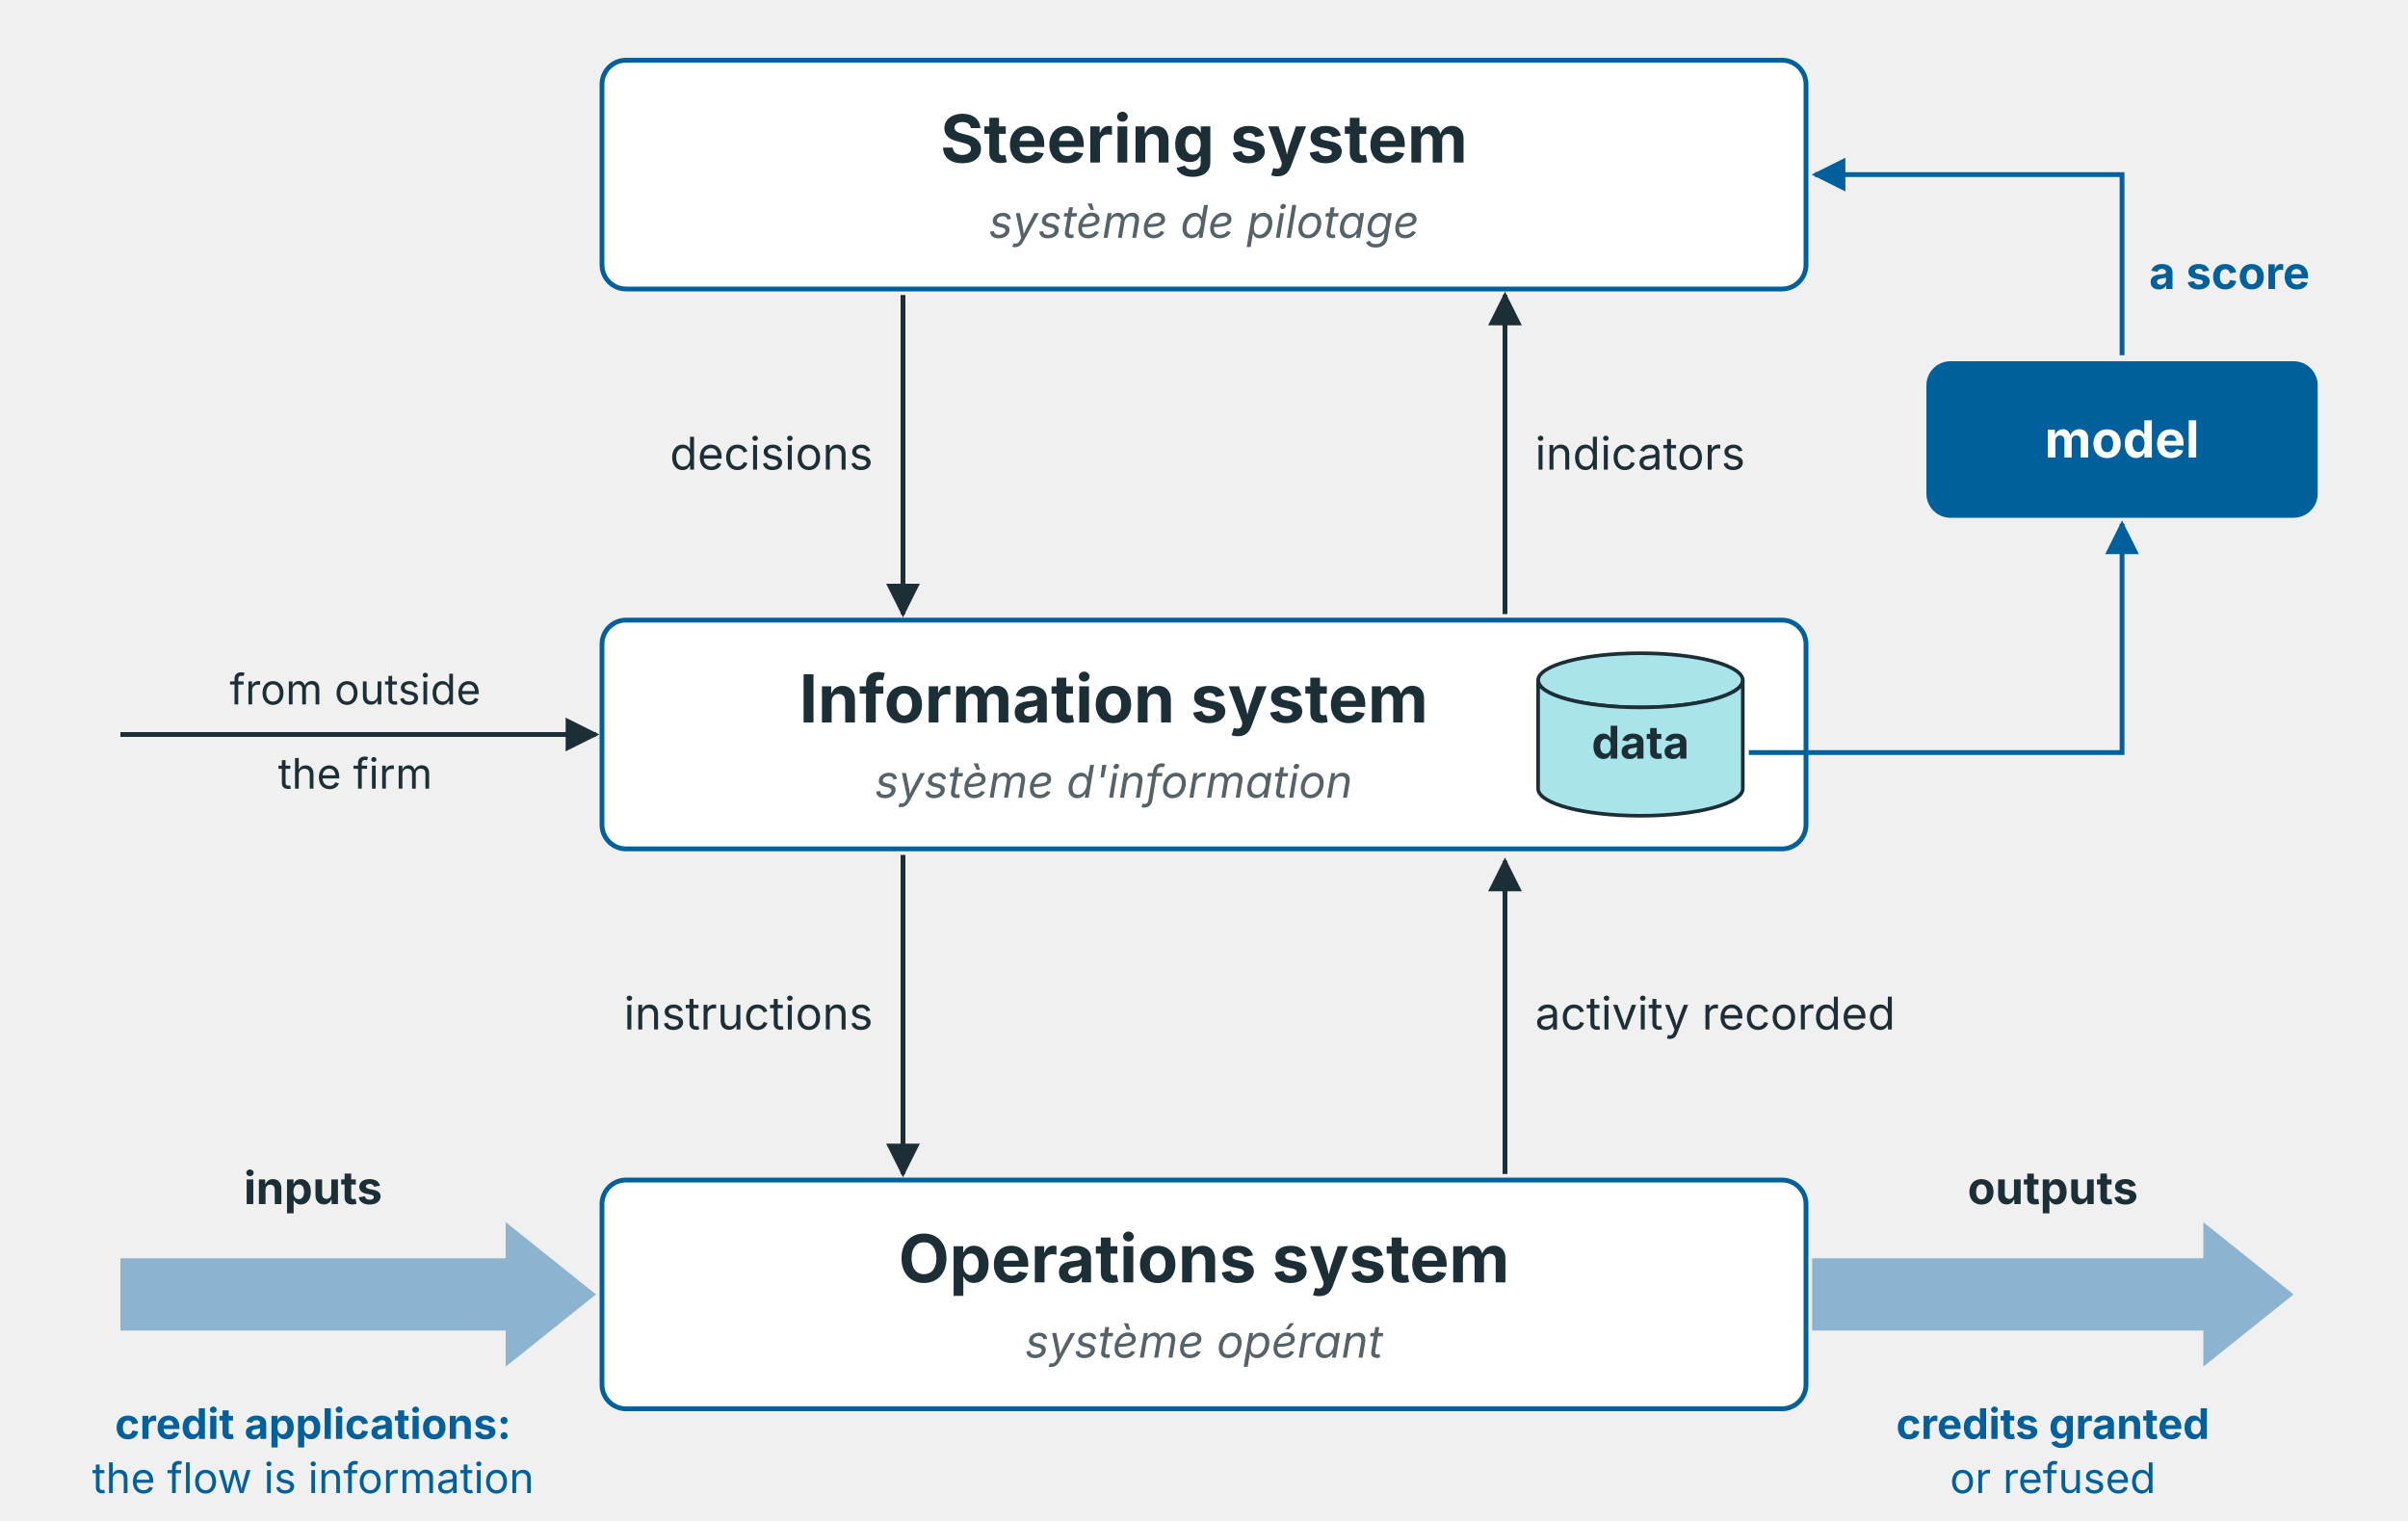
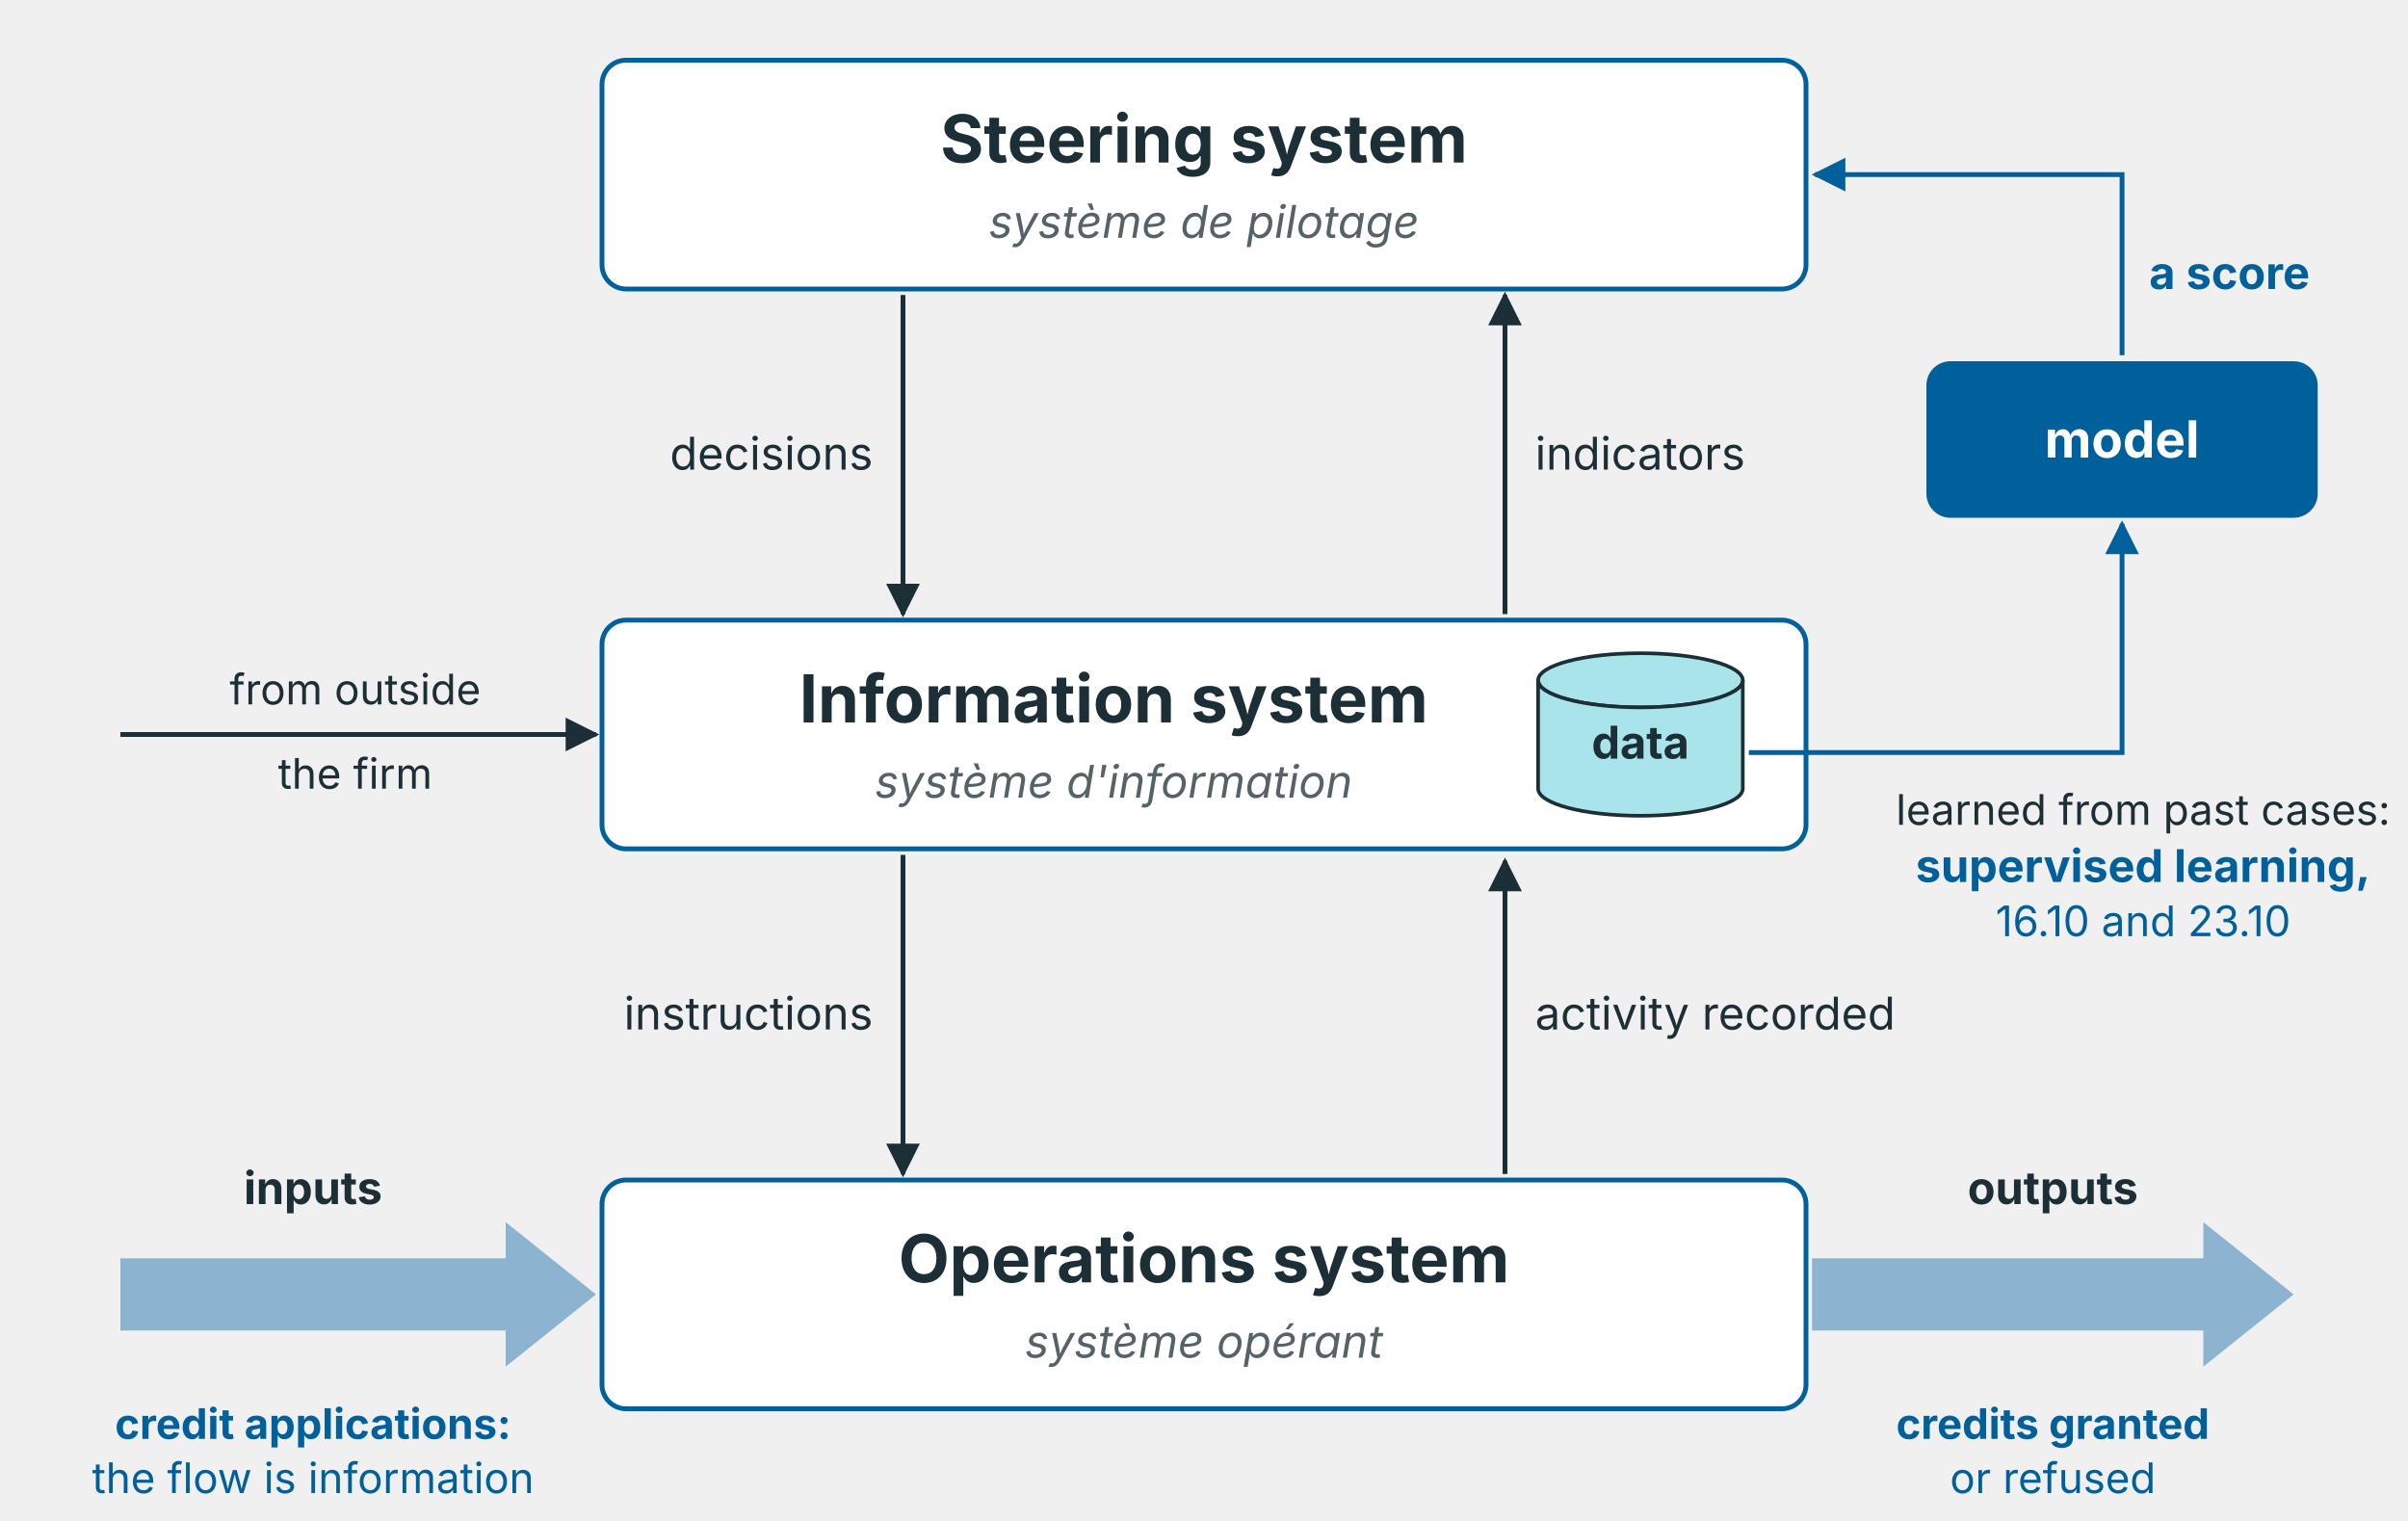
<svg xmlns="http://www.w3.org/2000/svg" viewBox="0 0 800 505" font-family="Inter, Arimo, Helvetica, sans-serif">
  <defs>
    <marker id="ah" viewBox="0 0 10 10" refX="9" refY="5" markerWidth="7" markerHeight="7" orient="auto-start-reverse">
      <path d="M0,0 L10,5 L0,10 z" fill="#1c2e36" />
    </marker>
    <marker id="ahA" viewBox="0 0 10 10" refX="9" refY="5" markerWidth="7" markerHeight="7" orient="auto-start-reverse">
      <path class="accent-fill" d="M0,0 L10,5 L0,10 z" fill="#00609c" />
    </marker>
  </defs>
  <g data-step="1">
    <rect class="accent-stroke" x="200" y="20" width="400" height="76" rx="8" fill="#ffffff" stroke="#00609c" stroke-width="1.6" />
    <text x="400" y="54" font-size="22" font-weight="bold" text-anchor="middle" fill="#1c2e36">Steering system</text>
    <text x="400" y="79" font-size="15" font-weight="normal" text-anchor="middle" fill="#556268" font-style="italic">système de pilotage</text>
    <rect class="accent-stroke" x="200" y="206" width="400" height="76" rx="8" fill="#ffffff" stroke="#00609c" stroke-width="1.6" />
    <text x="370" y="240" font-size="22" font-weight="bold" text-anchor="middle" fill="#1c2e36">Information system</text>
    <text x="370" y="265" font-size="15" font-weight="normal" text-anchor="middle" fill="#556268" font-style="italic">système d'information</text>
    <rect class="accent-stroke" x="200" y="392" width="400" height="76" rx="8" fill="#ffffff" stroke="#00609c" stroke-width="1.6" />
    <text x="400" y="426" font-size="22" font-weight="bold" text-anchor="middle" fill="#1c2e36">Operations system</text>
    <text x="400" y="451" font-size="15" font-weight="normal" text-anchor="middle" fill="#556268" font-style="italic">système opérant</text>
  </g>
  <g data-step="2">
    <polygon class="accent-a-light-fill" points="40,418 168,418 168,406 198,430 168,454 168,442 40,442" fill="#8cb3cf" />
    <polygon class="accent-a-light-fill" points="602,418 732,418 732,406 762,430 732,454 732,442 602,442" fill="#8cb3cf" />
    <text x="104" y="400" font-size="15" font-weight="bold" text-anchor="middle" fill="#1c2e36">inputs</text>
    <text x="682" y="400" font-size="15" font-weight="bold" text-anchor="middle" fill="#1c2e36">outputs</text>
  </g>
  <g data-step="3">
    <line x1="300" y1="98" x2="300" y2="204" stroke="#1c2e36" stroke-width="1.6" marker-end="url(#ah)" />
    <text x="290" y="156" font-size="15" font-weight="normal" text-anchor="end" fill="#1c2e36">decisions</text>
    <line x1="300" y1="284" x2="300" y2="390" stroke="#1c2e36" stroke-width="1.6" marker-end="url(#ah)" />
    <text x="290" y="342" font-size="15" font-weight="normal" text-anchor="end" fill="#1c2e36">instructions</text>
  </g>
  <g data-step="4">
    <line x1="500" y1="390" x2="500" y2="286" stroke="#1c2e36" stroke-width="1.6" marker-end="url(#ah)" />
    <text x="510" y="342" font-size="15" font-weight="normal" text-anchor="start" fill="#1c2e36">activity recorded</text>
    <line x1="500" y1="204" x2="500" y2="98" stroke="#1c2e36" stroke-width="1.6" marker-end="url(#ah)" />
    <text x="510" y="156" font-size="15" font-weight="normal" text-anchor="start" fill="#1c2e36">indicators</text>
  </g>
  <g data-step="5">
    <line x1="40" y1="244" x2="198" y2="244" stroke="#1c2e36" stroke-width="1.6" marker-end="url(#ah)" />
    <text x="118" y="234" font-size="14" font-weight="normal" text-anchor="middle" fill="#1c2e36">from outside</text>
    <text x="118" y="262" font-size="14" font-weight="normal" text-anchor="middle" fill="#1c2e36">the firm</text>
  </g>
  <g data-step="6">
    <ellipse class="accent-b-light-fill" cx="545" cy="226" rx="34" ry="9" fill="#a8e4ea" stroke="#1c2e36" stroke-width="1.2" />
    <path class="accent-b-light-fill" d="M511,226 L511,262 A34,9 0 0 0 579,262 L579,226 A34,9 0 0 1 511,226 z" fill="#a8e4ea" stroke="#1c2e36" stroke-width="1.2" />
    <text x="545" y="252" font-size="15" font-weight="bold" text-anchor="middle" fill="#1c2e36">data</text>
  </g>
  <g data-step="7">
    <rect class="accent-fill" x="640" y="120" width="130" height="52" rx="8" fill="#00609c" />
    <text x="705" y="152" font-size="17" font-weight="bold" text-anchor="middle" fill="#ffffff">model</text>
    <path class="accent-stroke" d="M581,250 L705,250 L705,174" fill="none" stroke="#00609c" stroke-width="1.6" marker-end="url(#ahA)" />
    <path class="accent-stroke" d="M705,118 L705,58 L603,58" fill="none" stroke="#00609c" stroke-width="1.6" marker-end="url(#ahA)" />
    <text class="accent-fill" x="714" y="96" font-size="15" font-weight="bold" text-anchor="start" fill="#00609c">a score</text>
  </g>
  <g data-step="8">
    <text class="accent-fill" x="104" y="478" font-size="14" font-weight="bold" text-anchor="middle" fill="#00609c">credit applications:</text>
    <text class="accent-fill" x="104" y="496" font-size="14" font-weight="normal" text-anchor="middle" fill="#00609c">the flow is information</text>
    <text class="accent-fill" x="682" y="478" font-size="14" font-weight="bold" text-anchor="middle" fill="#00609c">credits granted</text>
    <text class="accent-fill" x="682" y="496" font-size="14" font-weight="normal" text-anchor="middle" fill="#00609c">or refused</text>
  </g>
+   <g data-step="9">
+     <text x="712" y="274" font-size="14" font-weight="normal" text-anchor="middle" fill="#1c2e36">learned from past cases:</text>
+     <text class="accent-fill" x="712" y="293" font-size="15" font-weight="bold" text-anchor="middle" fill="#00609c">supervised learning,</text>
+     <text class="accent-fill" x="712" y="311" font-size="14" font-weight="normal" text-anchor="middle" fill="#00609c">16.10 and 23.10</text>
+   </g>
</svg>
